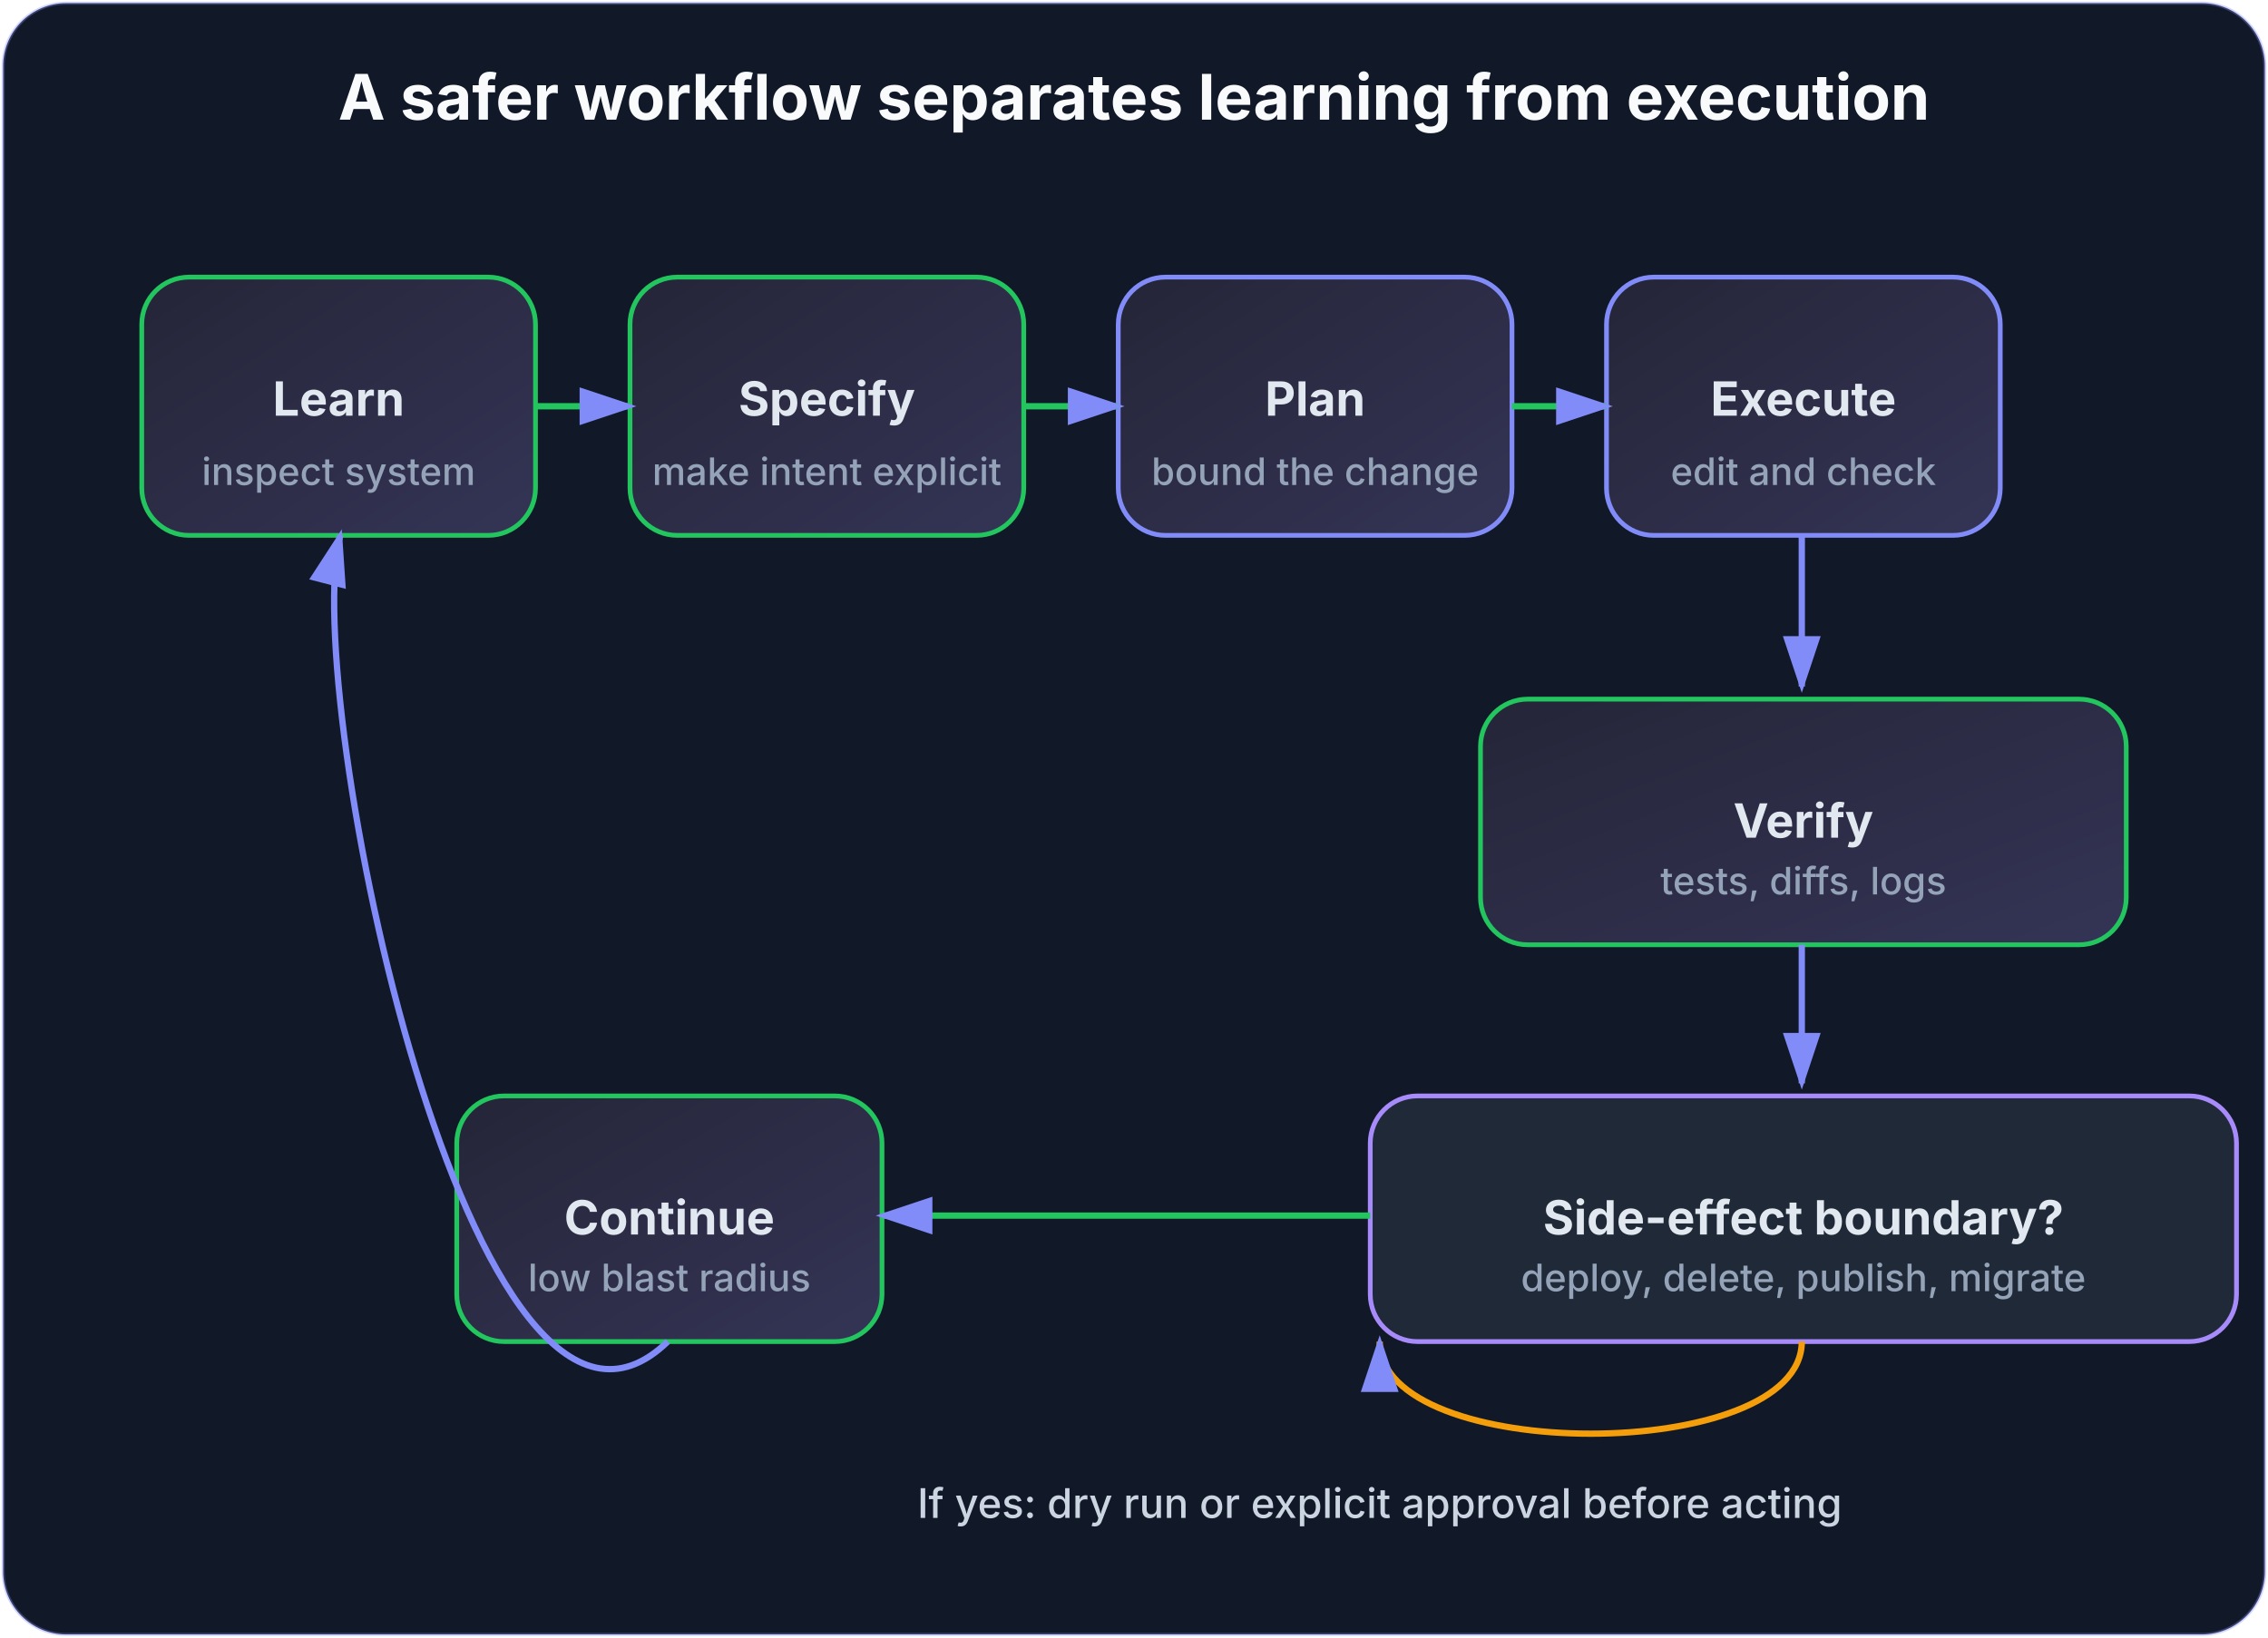
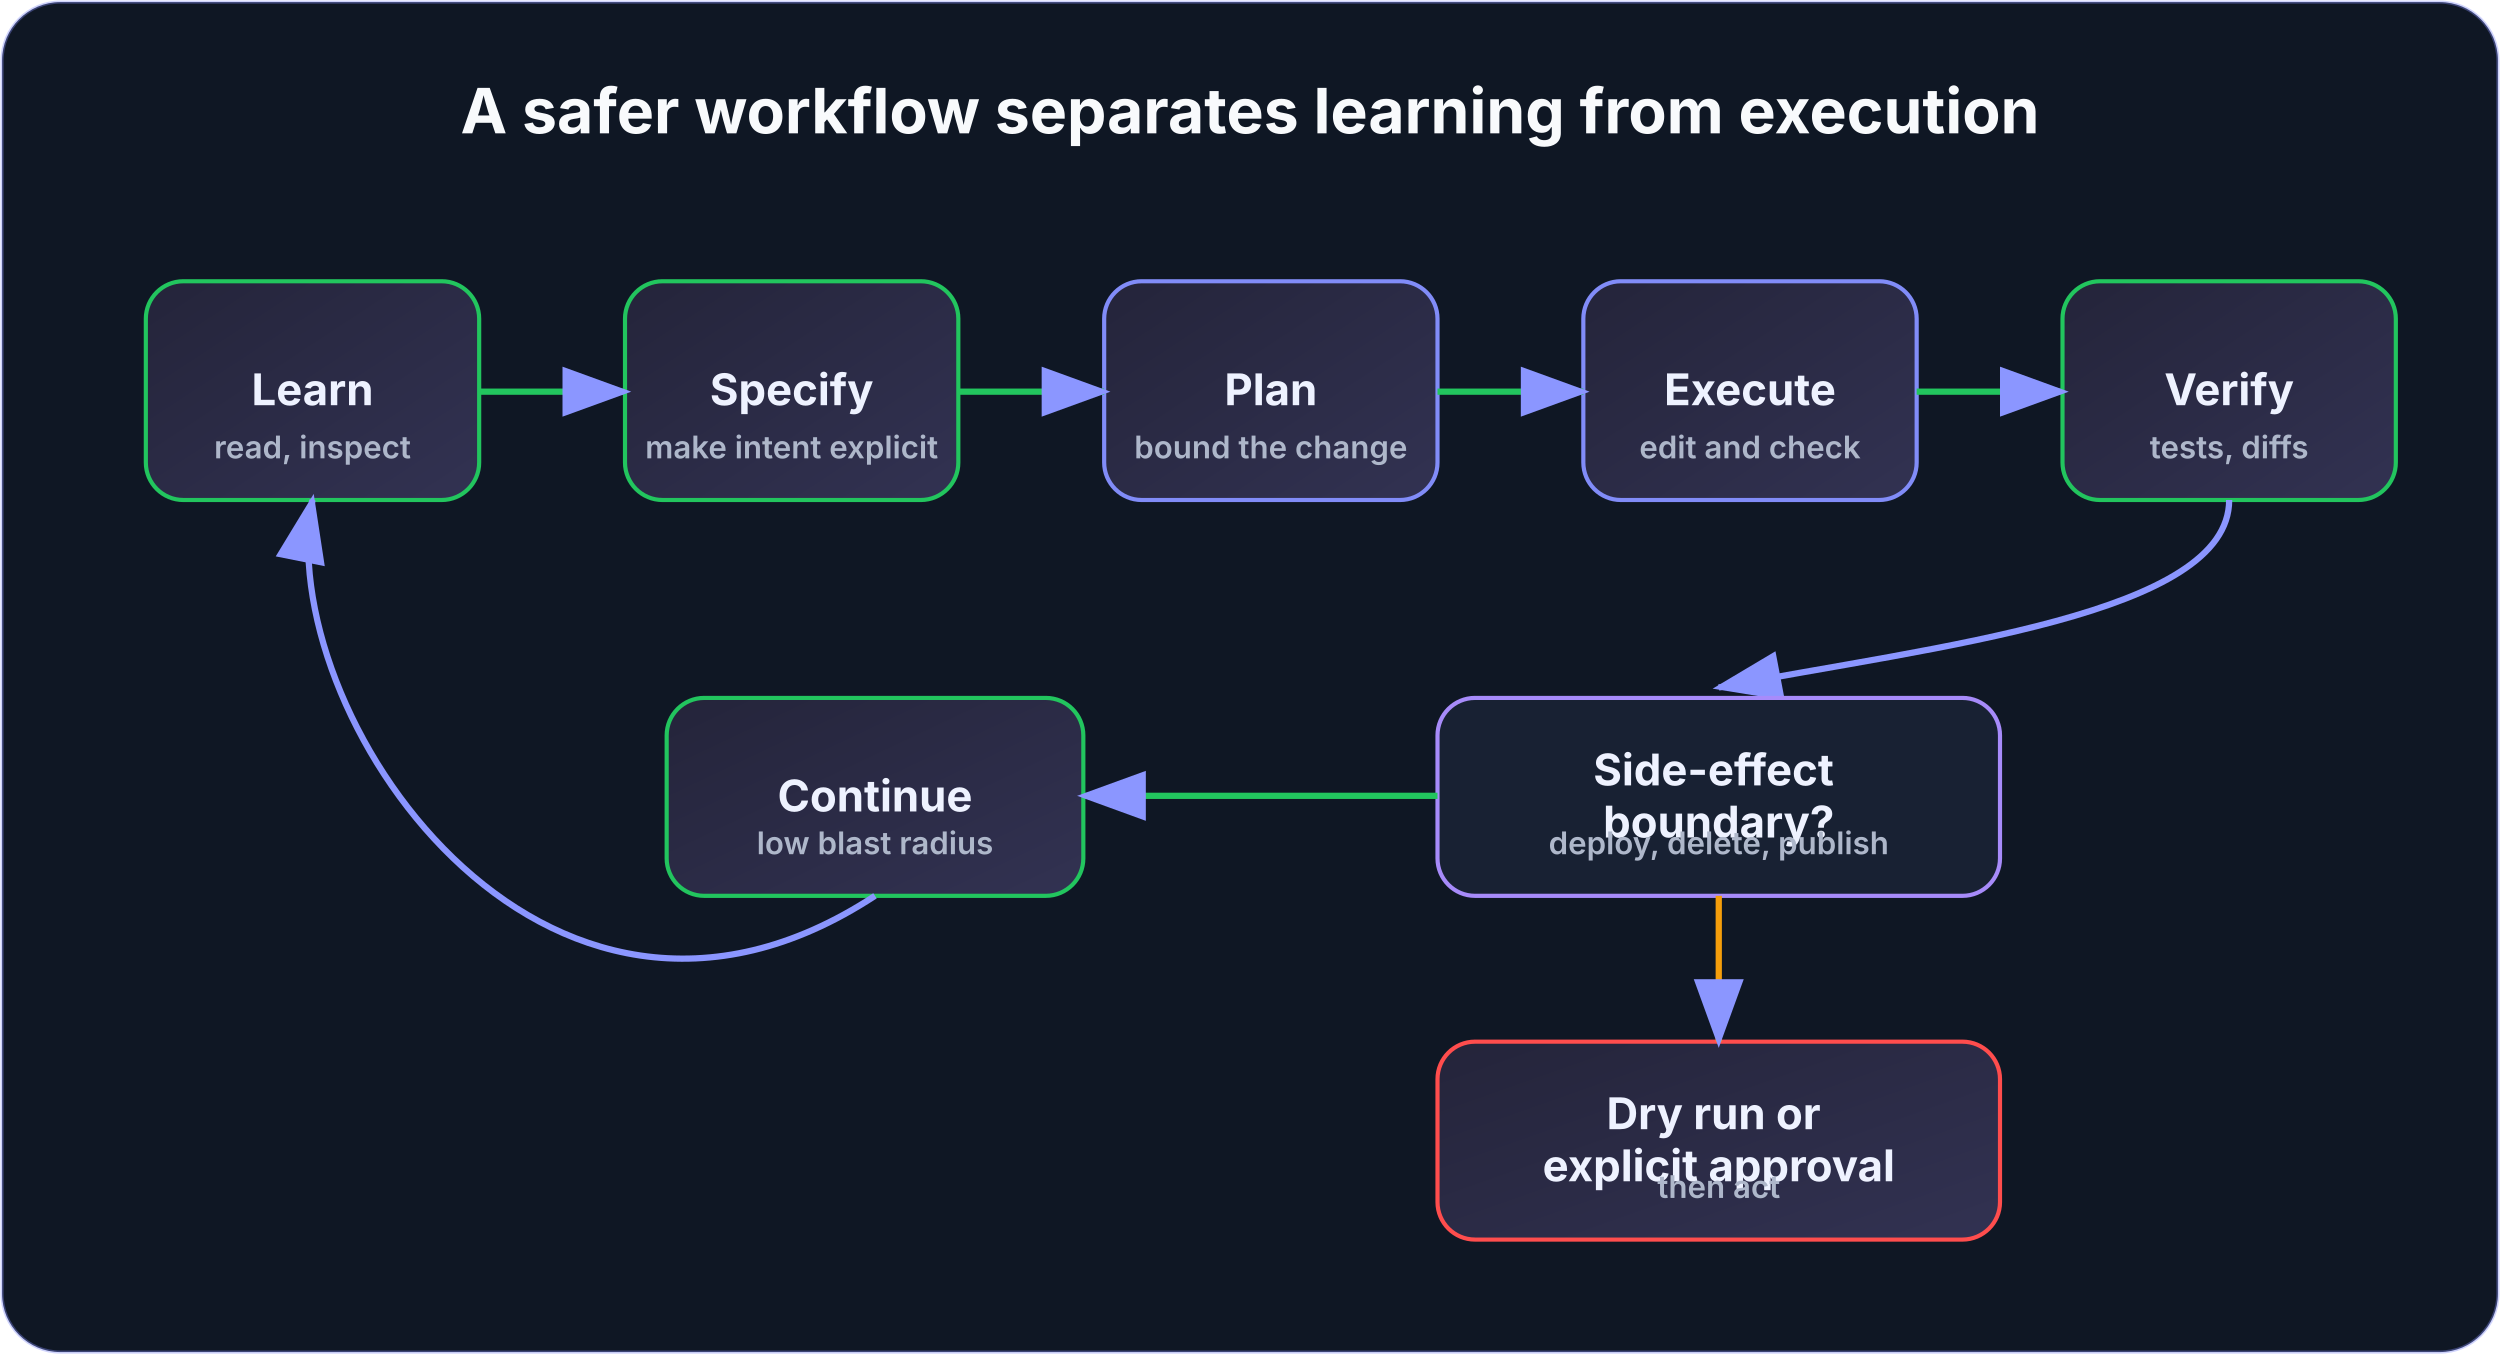
- <svg xmlns="http://www.w3.org/2000/svg" width="720" height="520" viewBox="0 0 720 520" role="img">
+ <svg xmlns="http://www.w3.org/2000/svg" width="1200" height="650" viewBox="0 0 1200 650" role="img">
  <defs>
    <linearGradient id="node" x1="0" x2="1" y1="0" y2="1">
-       <stop offset="0%" stop-color="#252538" />
-       <stop offset="100%" stop-color="#343456" />
+       <stop offset="0%" stop-color="#24243a" />
+       <stop offset="100%" stop-color="#323252" />
    </linearGradient>
-     <marker id="arrow" markerWidth="10" markerHeight="10" refX="8" refY="3" orient="auto" markerUnits="strokeWidth">
-       <path d="M0,0 L0,6 L9,3 z" fill="#818cf8" />
+     <marker id="arrow" markerWidth="12" markerHeight="12" refX="10" refY="4" orient="auto" markerUnits="strokeWidth">
+       <path d="M0,0 L0,8 L11,4 z" fill="#8b96ff" />
    </marker>
    <style>
-       .bg { fill: #111827; stroke: rgba(129,140,248,.35); stroke-width: 1; }
-       .box { fill: url(#node); stroke: #818cf8; stroke-width: 1.5; rx: 15; }
+       .bg { fill: #0f1724; stroke: rgba(129,140,248,.38); stroke-width: 1.5; }
+       .box { fill: url(#node); stroke: #818cf8; stroke-width: 2; }
      .safe { stroke: #22c55e; }
      .risk { stroke: #f59e0b; }
-       .danger { stroke: #ef4444; }
-       .decision { fill: #1f2937; stroke: #a78bfa; stroke-width: 1.5; }
-       .title { fill: #f8fafc; font: 700 20px Inter, ui-sans-serif, system-ui, sans-serif; }
-       .text { fill: #e2e8f0; font: 650 15px Inter, ui-sans-serif, system-ui, sans-serif; }
-       .small { fill: #cbd5e1; font: 500 13px Inter, ui-sans-serif, system-ui, sans-serif; }
-       .muted { fill: #94a3b8; font: 500 12px Inter, ui-sans-serif, system-ui, sans-serif; }
-       .line { stroke: #818cf8; stroke-width: 2; fill: none; marker-end: url(#arrow); }
+       .danger { stroke: #ff4d4d; }
+       .decision { fill: #182133; stroke: #a78bfa; stroke-width: 2; }
+       .title { fill: #f8fafc; font: 700 30px Inter, ui-sans-serif, system-ui, sans-serif; }
+       .text { fill: #eef2ff; font: 700 21px Inter, ui-sans-serif, system-ui, sans-serif; }
+       .small { fill: #d3d9e8; font: 600 17px Inter, ui-sans-serif, system-ui, sans-serif; }
+       .muted { fill: #aeb7ca; font: 600 15px Inter, ui-sans-serif, system-ui, sans-serif; }
+       .line { stroke: #8b96ff; stroke-width: 3; fill: none; marker-end: url(#arrow); }
      .line-safe { stroke: #22c55e; }
      .line-risk { stroke: #f59e0b; }
    </style>
  </defs>
-   <rect class="bg" x="1" y="1" width="718" height="518" rx="20" />
-   <text class="title" x="360" y="38" text-anchor="middle">A safer workflow separates learning from execution</text>
-   <rect class="box safe" x="45" y="88" width="125" height="82" rx="15" />
-   <text class="text" x="107.5" y="132" text-anchor="middle">Learn</text>
-   <text class="muted" x="107.5" y="154" text-anchor="middle">inspect system</text>
-   <rect class="box safe" x="200" y="88" width="125" height="82" rx="15" />
-   <text class="text" x="262.5" y="132" text-anchor="middle">Specify</text>
-   <text class="muted" x="262.5" y="154" text-anchor="middle">make intent explicit</text>
-   <rect class="box " x="355" y="88" width="125" height="82" rx="15" />
-   <text class="text" x="417.5" y="132" text-anchor="middle">Plan</text>
-   <text class="muted" x="417.5" y="154" text-anchor="middle">bound the change</text>
-   <rect class="box " x="510" y="88" width="125" height="82" rx="15" />
-   <text class="text" x="572.5" y="132" text-anchor="middle">Execute</text>
-   <text class="muted" x="572.5" y="154" text-anchor="middle">edit and check</text>
-   <path class="line line-safe" d="M170 129 L200 129" />
-   <path class="line line-safe" d="M325 129 L355 129" />
-   <path class="line line-safe" d="M480 129 L510 129" />
-   <path class="line" d="M572 170 L572 218" />
-   <rect class="box safe" x="470" y="222" width="205" height="78" rx="15" />
-   <text class="text" x="572.5" y="266" text-anchor="middle">Verify</text>
-   <text class="muted" x="572.5" y="284" text-anchor="middle">tests, diffs, logs</text>
-   <path class="line" d="M572 300 L572 344" />
-   <rect class="box decision" x="435" y="348" width="275" height="78" rx="15" />
-   <text class="text" x="572.5" y="392" text-anchor="middle">Side-effect boundary?</text>
-   <text class="muted" x="572.5" y="410" text-anchor="middle">deploy, delete, publish, migrate</text>
-   <rect class="box safe" x="145" y="348" width="135" height="78" rx="15" />
-   <text class="text" x="212.5" y="392" text-anchor="middle">Continue</text>
-   <text class="muted" x="212.5" y="410" text-anchor="middle">low blast radius</text>
-   <path class="line line-safe" d="M435 386 L280 386" />
-   <path class="line line-risk" d="M572 426 C572 465 438 465 438 426" />
-   <text class="small" x="438" y="482" text-anchor="middle">If yes: dry run or explicit approval before acting</text>
-   <path class="line" d="M212 426 C150 486 95 220 108 170" />
+   <rect class="bg" x="1" y="1" width="1198" height="648" rx="28" />
+   <text class="title" x="600" y="64" text-anchor="middle">
+     <tspan x="600" dy="0">A safer workflow separates learning from execution</tspan>
+   </text>
+   <rect class="box safe" x="70" y="135" width="160" height="105" rx="18" />
+   <text class="text" x="150.0" y="194.5" text-anchor="middle">
+     <tspan x="150.0" dy="0">Learn</tspan>
+   </text>
+   <text class="muted" x="150.0" y="220" text-anchor="middle">
+     <tspan x="150.0" dy="0">read, inspect</tspan>
+   </text>
+   <rect class="box safe" x="300" y="135" width="160" height="105" rx="18" />
+   <text class="text" x="380.0" y="194.5" text-anchor="middle">
+     <tspan x="380.0" dy="0">Specify</tspan>
+   </text>
+   <text class="muted" x="380.0" y="220" text-anchor="middle">
+     <tspan x="380.0" dy="0">make intent explicit</tspan>
+   </text>
+   <rect class="box" x="530" y="135" width="160" height="105" rx="18" />
+   <text class="text" x="610.0" y="194.5" text-anchor="middle">
+     <tspan x="610.0" dy="0">Plan</tspan>
+   </text>
+   <text class="muted" x="610.0" y="220" text-anchor="middle">
+     <tspan x="610.0" dy="0">bound the change</tspan>
+   </text>
+   <rect class="box" x="760" y="135" width="160" height="105" rx="18" />
+   <text class="text" x="840.0" y="194.5" text-anchor="middle">
+     <tspan x="840.0" dy="0">Execute</tspan>
+   </text>
+   <text class="muted" x="840.0" y="220" text-anchor="middle">
+     <tspan x="840.0" dy="0">edit and check</tspan>
+   </text>
+   <rect class="box safe" x="990" y="135" width="160" height="105" rx="18" />
+   <text class="text" x="1070.0" y="194.5" text-anchor="middle">
+     <tspan x="1070.0" dy="0">Verify</tspan>
+   </text>
+   <text class="muted" x="1070.0" y="220" text-anchor="middle">
+     <tspan x="1070.0" dy="0">tests, diffs</tspan>
+   </text>
+   <path class="line line-safe" d="M230 188 L300 188" />
+   <path class="line line-safe" d="M460 188 L530 188" />
+   <path class="line line-safe" d="M690 188 L760 188" />
+   <path class="line line-safe" d="M920 188 L990 188" />
+   <path class="line" d="M1070 240 C1070 295 930 310 825 330" />
+   <rect class="box decision" x="690" y="335" width="270" height="95" rx="18" />
+   <text class="text" x="825.0" y="377.0" text-anchor="middle">
+     <tspan x="825.0" dy="0">Side-effect</tspan>
+     <tspan x="825.0" dy="25">boundary?</tspan>
+   </text>
+   <text class="muted" x="825.0" y="410" text-anchor="middle">
+     <tspan x="825.0" dy="0">deploy, delete, publish</tspan>
+   </text>
+   <rect class="box safe" x="320" y="335" width="200" height="95" rx="18" />
+   <text class="text" x="420.0" y="389.5" text-anchor="middle">
+     <tspan x="420.0" dy="0">Continue</tspan>
+   </text>
+   <text class="muted" x="420.0" y="410" text-anchor="middle">
+     <tspan x="420.0" dy="0">low blast radius</tspan>
+   </text>
+   <rect class="box danger" x="690" y="500" width="270" height="95" rx="18" />
+   <text class="text" x="825.0" y="542.0" text-anchor="middle">
+     <tspan x="825.0" dy="0">Dry run or</tspan>
+     <tspan x="825.0" dy="25">explicit approval</tspan>
+   </text>
+   <text class="muted" x="825.0" y="575" text-anchor="middle">
+     <tspan x="825.0" dy="0">then act</tspan>
+   </text>
+   <path class="line line-safe" d="M690 382 L520 382" />
+   <path class="line line-risk" d="M825 430 L825 500" />
+   <path class="line" d="M420 430 C260 535 130 340 150 240" />
</svg>
